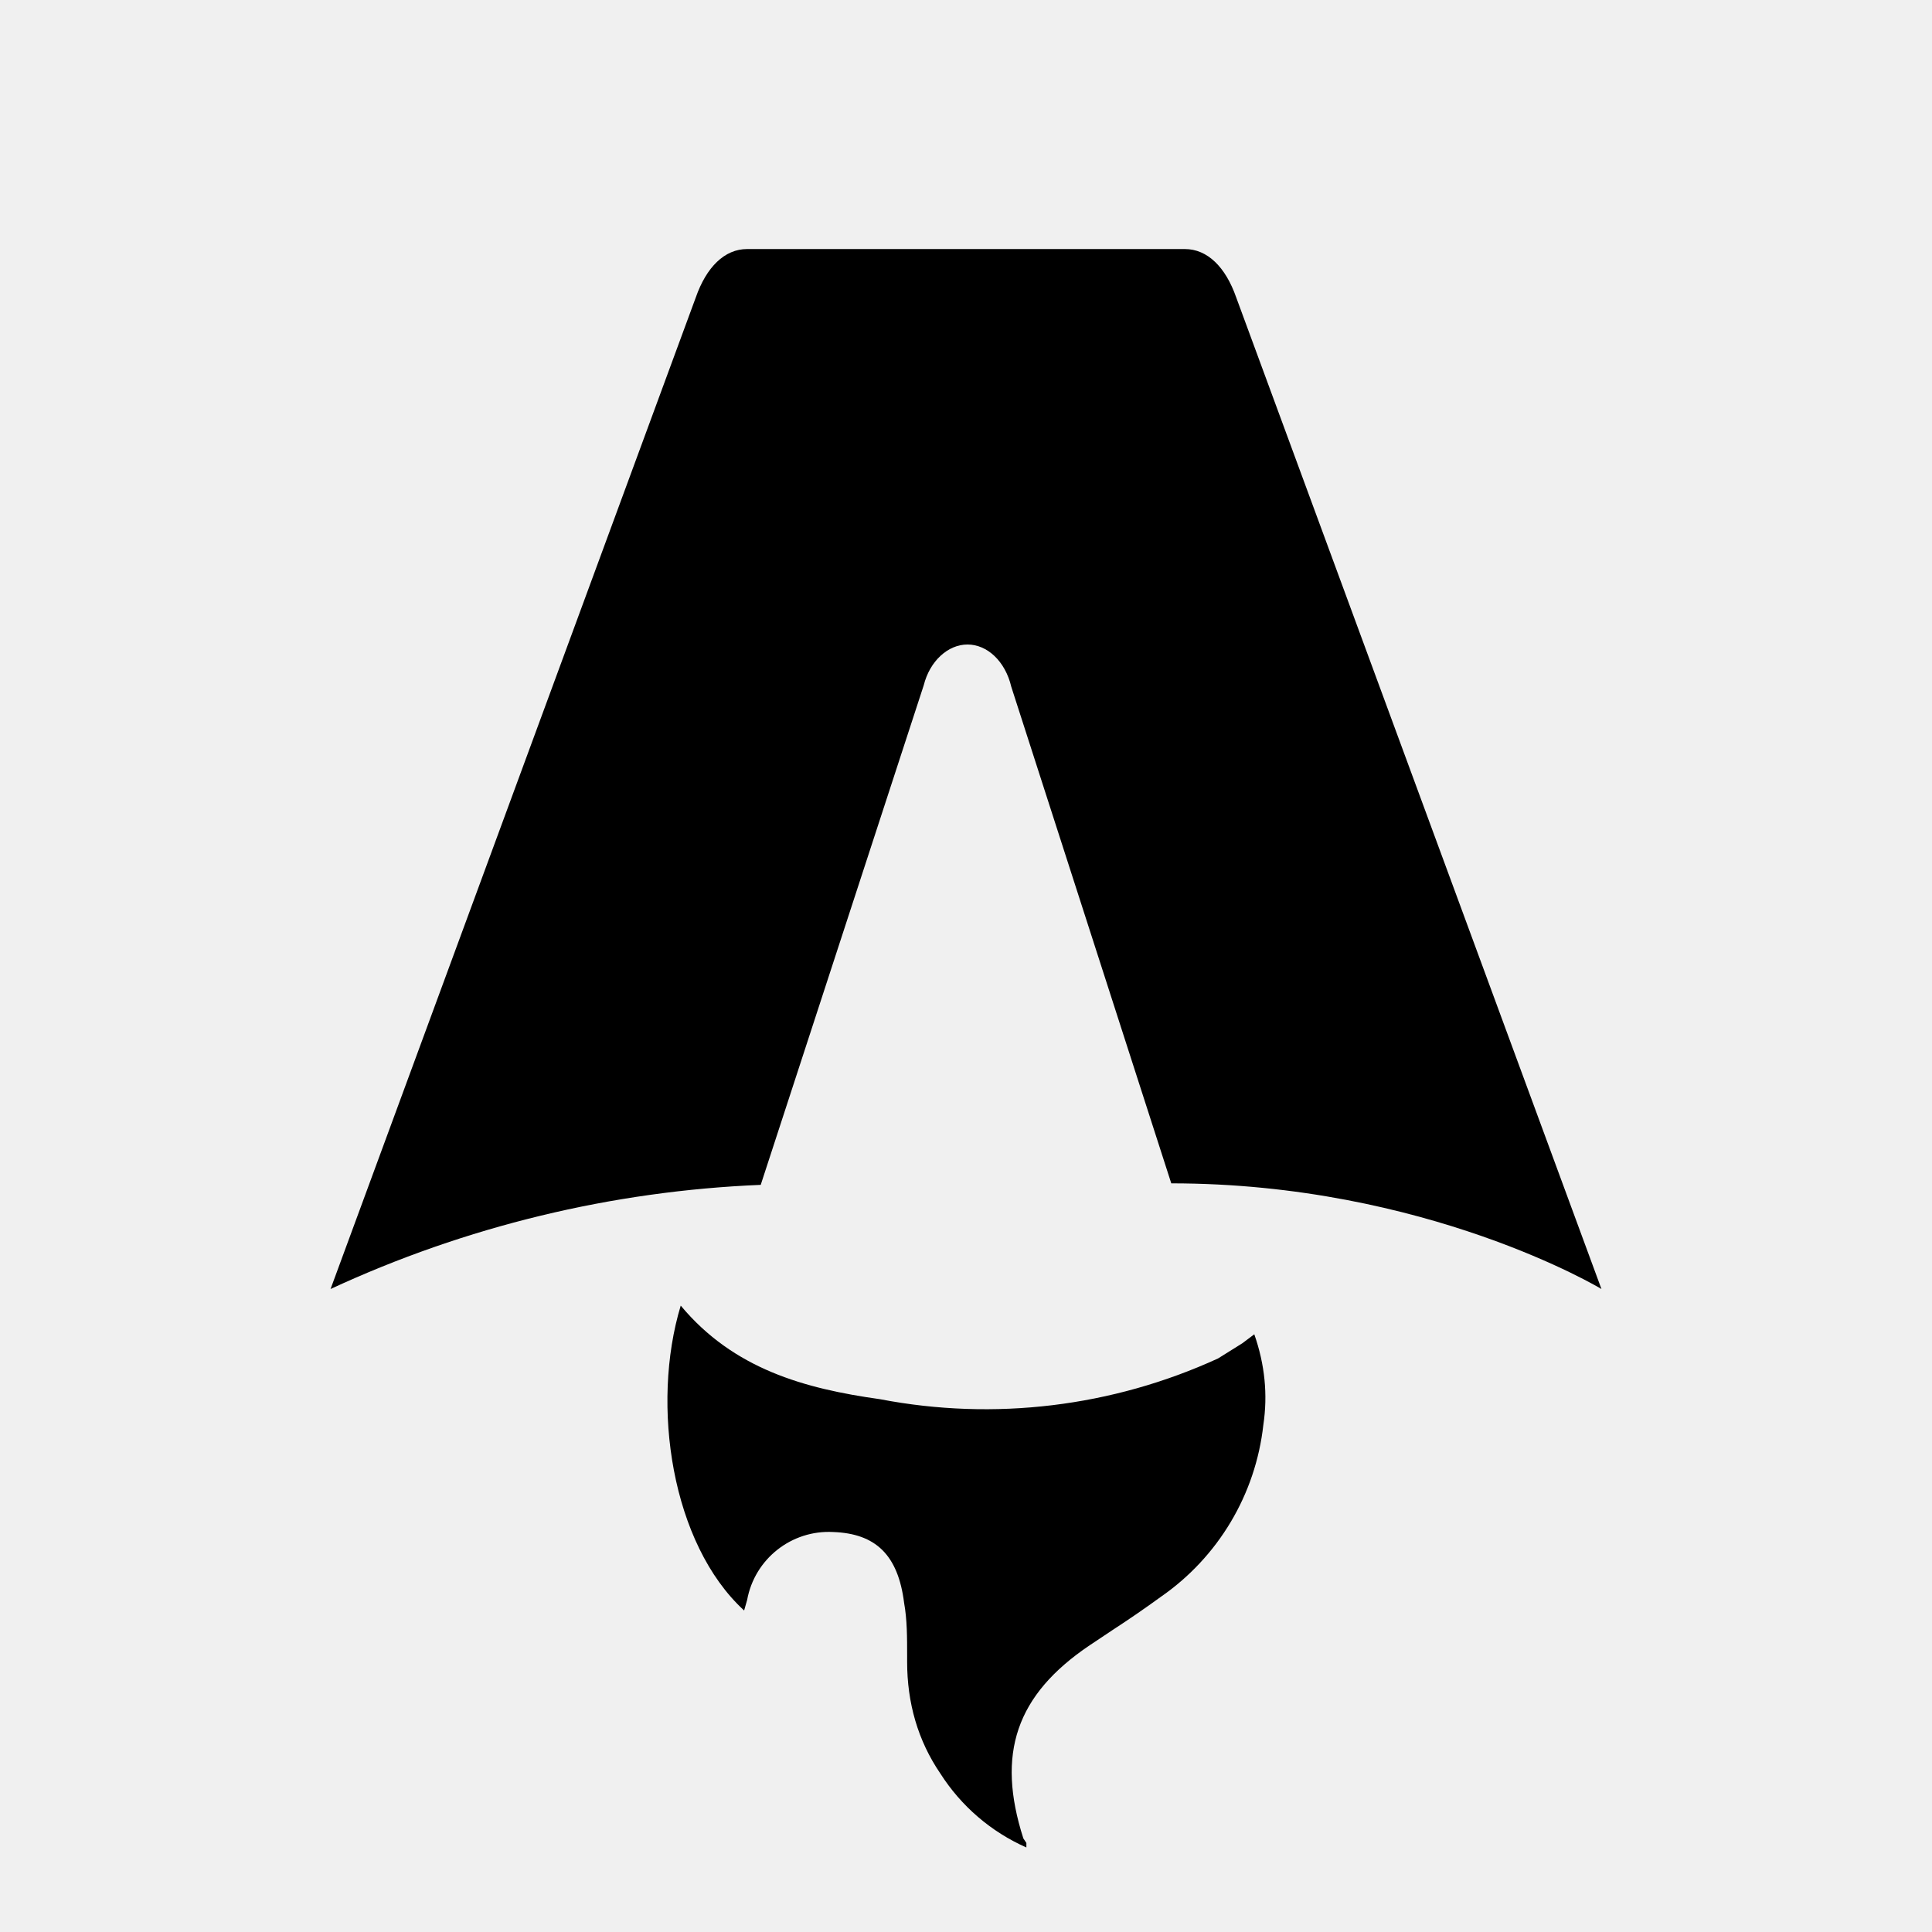
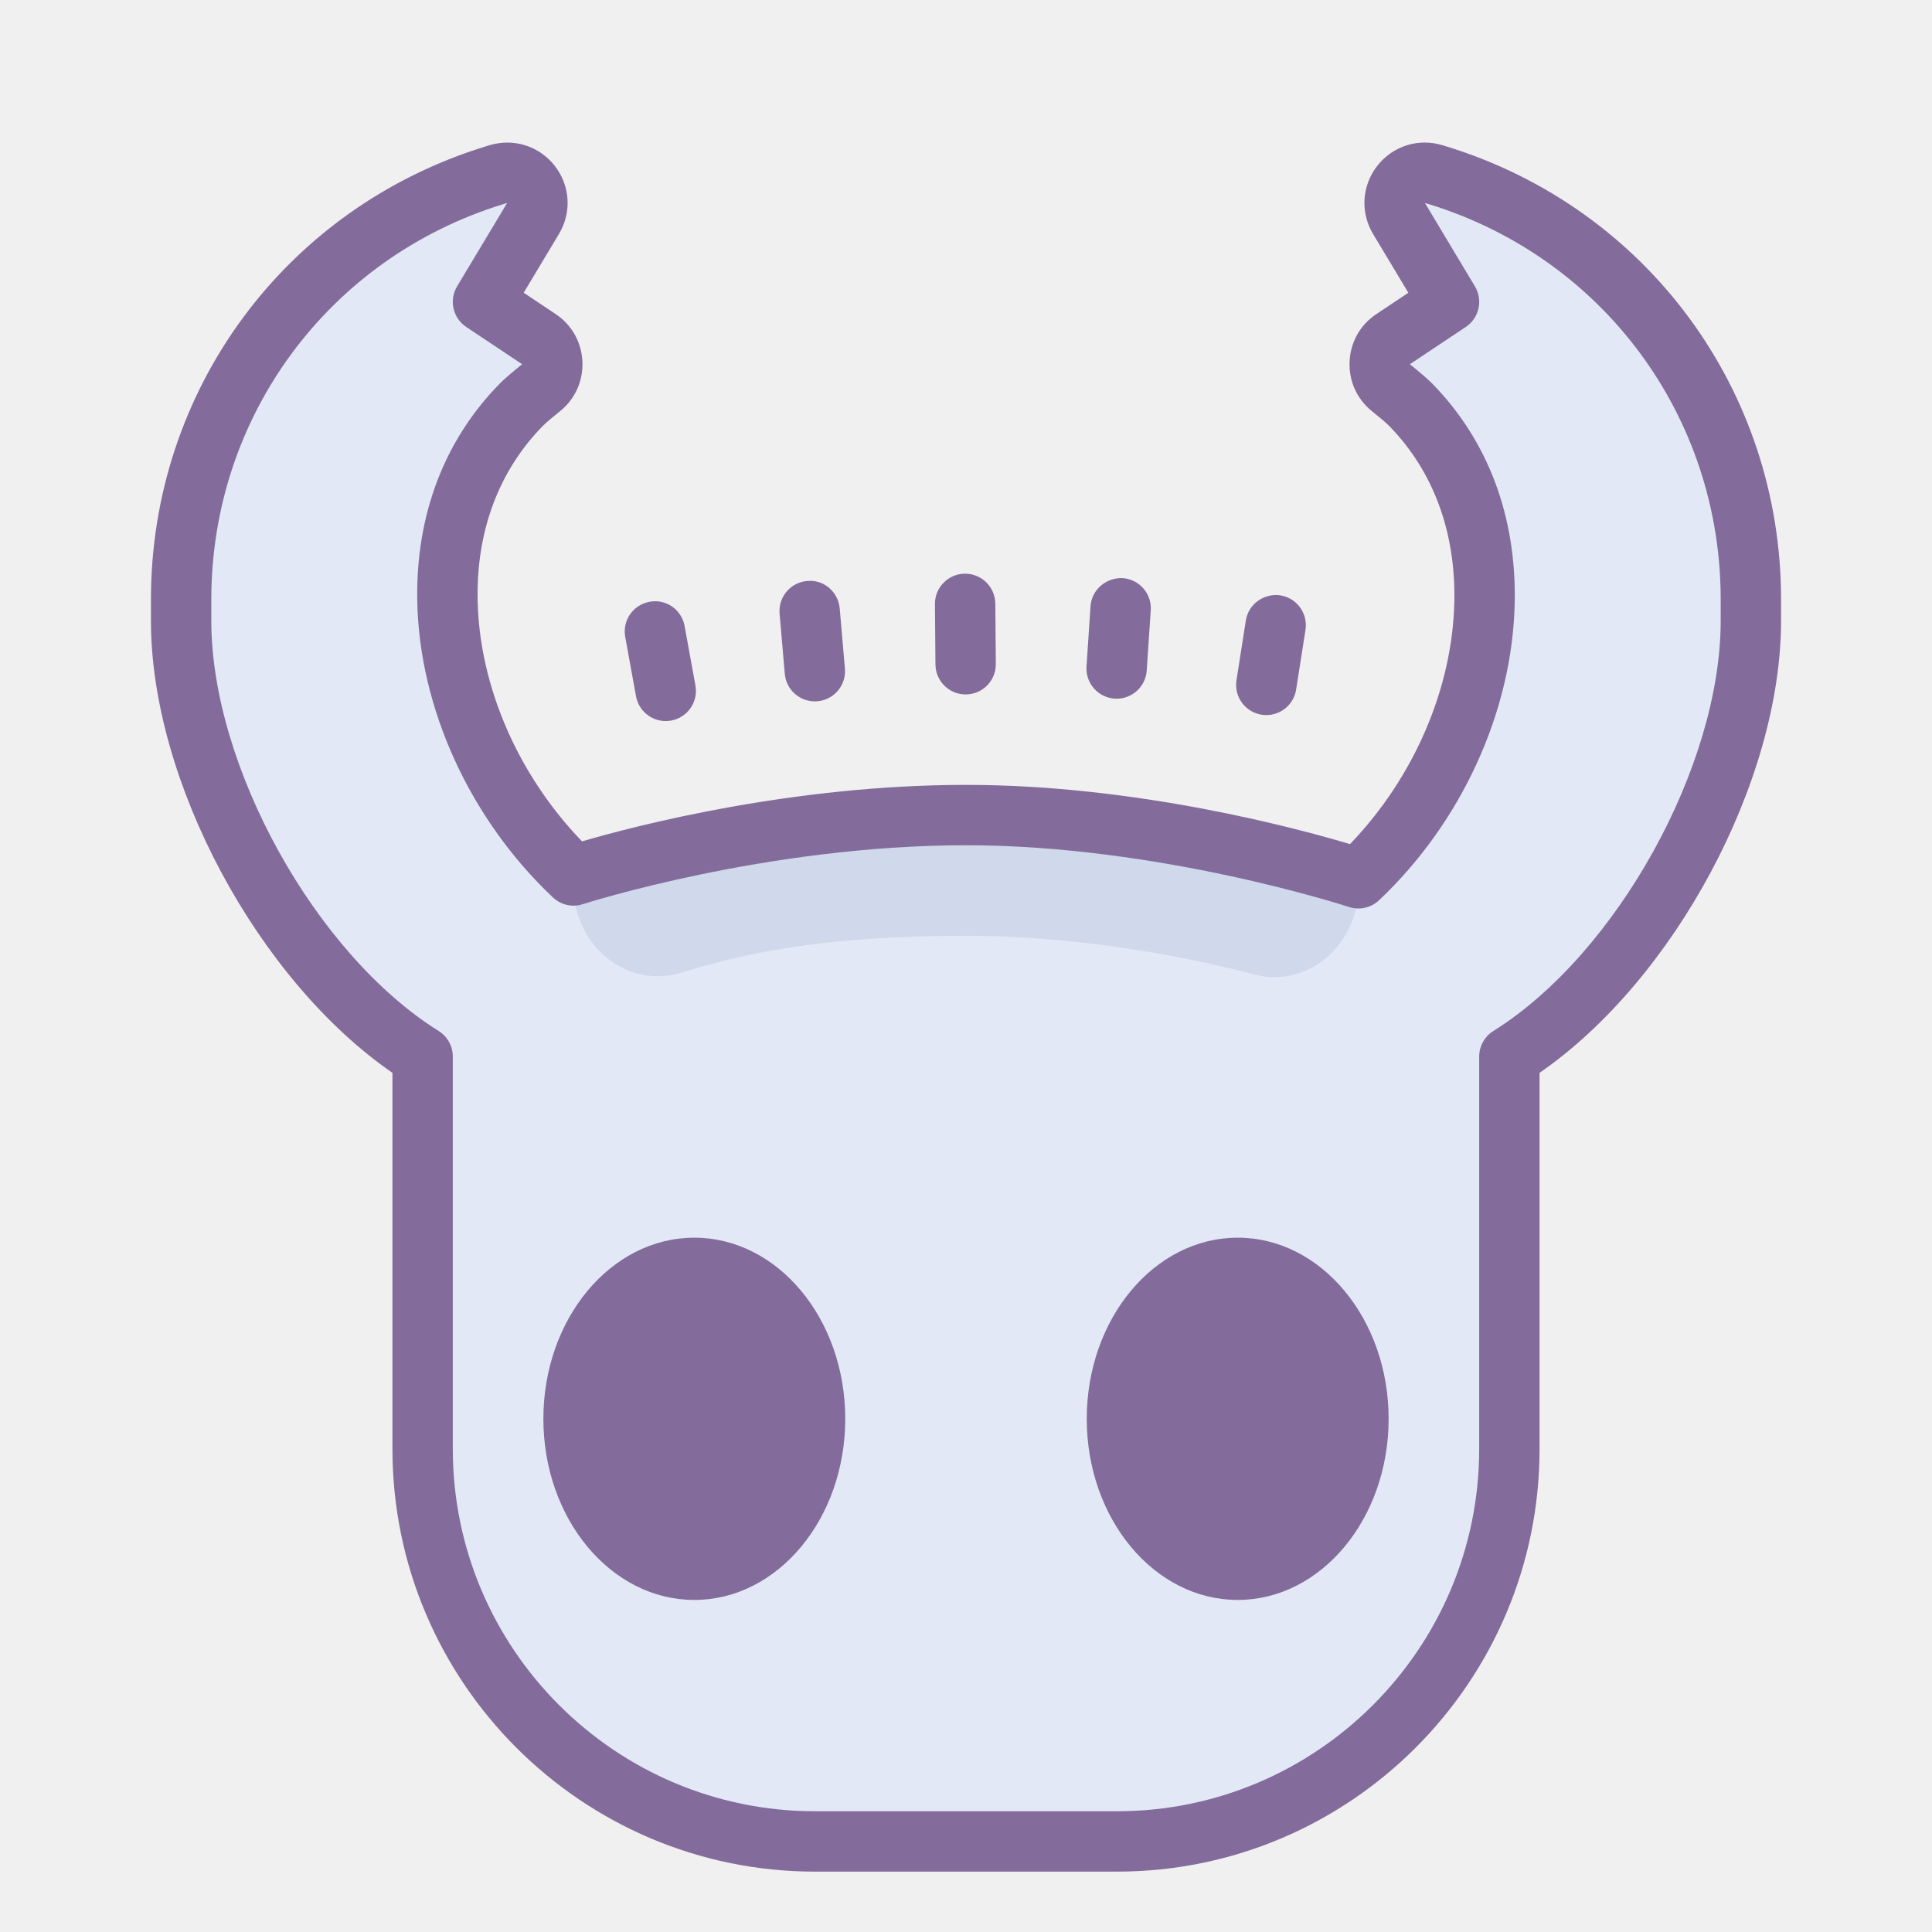
- <svg xmlns="http://www.w3.org/2000/svg" fill="none" viewBox="0 0 128 128">
-   <path d="M50.4 78.5a75.1 75.1 0 0 0-28.5 6.9l24.2-65.7c.7-2 1.9-3.2 3.4-3.2h29c1.5 0 2.7 1.2 3.4 3.2l24.2 65.7s-11.6-7-28.5-7L67 45.5c-.4-1.7-1.6-2.8-2.9-2.8-1.3 0-2.5 1.1-2.9 2.7L50.4 78.5Zm-1.1 28.2Zm-4.2-20.2c-2 6.6-.6 15.8 4.2 20.2a17.5 17.5 0 0 1 .2-.7 5.5 5.5 0 0 1 5.7-4.5c2.8.1 4.3 1.5 4.7 4.7.2 1.1.2 2.3.2 3.5v.4c0 2.7.7 5.2 2.2 7.4a13 13 0 0 0 5.7 4.9v-.3l-.2-.3c-1.8-5.6-.5-9.5 4.4-12.8l1.5-1a73 73 0 0 0 3.2-2.2 16 16 0 0 0 6.8-11.4c.3-2 .1-4-.6-6l-.8.6-1.6 1a37 37 0 0 1-22.4 2.7c-5-.7-9.7-2-13.2-6.2Z" />
-   <style>
-         path { fill: #000; }
-         @media (prefers-color-scheme: dark) {
-             path { fill: #FFF; }
-         }
-     </style>
+ <svg xmlns="http://www.w3.org/2000/svg" viewBox="0 0 64 64" width="64px" height="64px">
+   <path fill="#e3e8f6" d="M47.626,5.808L47.626,5.808c-0.923-0.284-1.709,0.72-1.212,1.548L48,10l-3,2l0.62,0.451 c5.394,3.923,3.898,11.782-0.952,16.361l0,0c0,0-5.824-1.812-12.668-1.812s-9.729,0.975-12.67,1.814l0.001-0.002L17.8,27.281 C13.212,22.693,13.752,15.816,19,12l0,0l-3-2l1.587-2.644c0.497-0.828-0.29-1.832-1.212-1.548l0,0C10.208,7.705,6,13.403,6,19.854 v0.711C6,25.755,9.6,32.25,14,35l0,0v13c0,7.18,5.82,13,13,13h10c7.18,0,13-5.82,13-13V35l0,0c4.4-2.75,8-9.245,8-14.434v-0.711 C58,13.403,53.792,7.705,47.626,5.808z" />
+   <path fill="#d0d8ec" d="M44.928,30.07c-0.316,1.38-1.458,2.3-2.712,2.3c-0.214,0-0.436-0.03-0.659-0.09 C39.728,31.8,36.05,31,32,31c-4.96,0-7.486,0.63-9.473,1.23c-1.477,0.44-3.018-0.49-3.427-2.09c-0.139-0.55-0.13-1.11,0.009-1.63 C19.453,28.97,25.648,27,32,27c3.176,0,6.12,0.45,8.266,0.9c2.145,0.46,4.272,1.08,4.625,0.62 C45.031,29.01,45.049,29.54,44.928,30.07z" />
+   <ellipse cx="23" cy="47" fill="#836c9b" rx="5" ry="6" />
+   <ellipse cx="41" cy="47" fill="#836c9b" rx="5" ry="6" />
+   <path fill="#836c9b" d="M41.949,23.688c-0.052,0-0.104-0.004-0.156-0.012c-0.546-0.086-0.919-0.598-0.833-1.144l0.31-1.977 c0.085-0.546,0.602-0.913,1.143-0.833c0.546,0.086,0.919,0.598,0.833,1.144l-0.31,1.977C42.858,23.337,42.433,23.688,41.949,23.688z" />
+   <path fill="#836c9b" d="M36.99,23.145c-0.022,0-0.045-0.001-0.067-0.002c-0.551-0.037-0.968-0.514-0.931-1.064l0.133-1.996 c0.037-0.551,0.519-0.956,1.064-0.932c0.551,0.037,0.968,0.514,0.931,1.064l-0.133,1.996C37.952,22.739,37.512,23.145,36.99,23.145z" />
+   <path fill="#836c9b" d="M31.988,23.004c-0.548,0-0.995-0.442-1-0.991l-0.017-2c-0.005-0.553,0.439-1.004,0.991-1.009 c0.003,0,0.006,0,0.009,0c0.548,0,0.995,0.442,1,0.991l0.017,2c0.005,0.553-0.439,1.004-0.992,1.009 C31.994,23.004,31.991,23.004,31.988,23.004z" />
+   <path fill="#836c9b" d="M26.992,23.234c-0.514,0-0.95-0.393-0.995-0.914l-0.172-1.992c-0.048-0.55,0.36-1.035,0.91-1.082 c0.55-0.059,1.034,0.359,1.082,0.91l0.172,1.992c0.048,0.55-0.36,1.035-0.91,1.082C27.05,23.233,27.021,23.234,26.992,23.234z" />
+   <path fill="#836c9b" d="M22.052,23.886c-0.474,0-0.895-0.338-0.983-0.821l-0.358-1.968c-0.099-0.543,0.261-1.063,0.805-1.162 c0.549-0.105,1.064,0.261,1.163,0.805l0.358,1.968c0.099,0.543-0.261,1.063-0.805,1.162C22.171,23.881,22.111,23.886,22.052,23.886z" />
+   <path fill="#836c9b" d="M37,62H27c-7.72,0-14-6.28-14-14V35.539c-4.453-3.071-8-9.651-8-14.974v-0.711 C5,12.92,9.453,6.892,16.081,4.852l0.134-0.041c0.796-0.241,1.645,0.023,2.16,0.68s0.57,1.545,0.14,2.262l-1.167,1.944l1.057,0.705 c0.535,0.356,0.858,0.93,0.888,1.572c0.029,0.644-0.241,1.244-0.741,1.648c-0.238,0.192-0.458,0.372-0.56,0.477 c-1.462,1.485-2.212,3.479-2.17,5.767c0.052,2.854,1.335,5.806,3.458,8.005C21,27.368,26.223,26,32,26 c5.644,0,10.972,1.439,12.72,1.962c2.12-2.201,3.402-5.169,3.457-8.05c0.043-2.313-0.707-4.323-2.169-5.813 c-0.103-0.104-0.322-0.284-0.56-0.477c-0.501-0.405-0.771-1.005-0.741-1.648c0.029-0.642,0.353-1.215,0.888-1.571l1.058-0.705 l-1.167-1.945c-0.43-0.717-0.375-1.604,0.14-2.262c0.515-0.657,1.362-0.924,2.163-0.679l0.129,0.039 c0.001,0.001,0.002,0.001,0.002,0.001C54.547,6.892,59,12.92,59,19.854v0.711c0,5.322-3.547,11.902-8,14.974V48 C51,55.72,44.72,62,37,62z M16.8,6.723l-0.134,0.042C10.886,8.543,7,13.804,7,19.854v0.711c0,4.813,3.448,11.035,7.53,13.587 C14.822,34.335,15,34.655,15,35v13c0,6.617,5.383,12,12,12h10c6.617,0,12-5.383,12-12V35c0-0.345,0.178-0.665,0.47-0.848 C53.552,31.601,57,25.379,57,20.565v-0.711c0-6.051-3.885-11.311-9.667-13.091l-0.13-0.039l1.655,2.761 c0.275,0.458,0.142,1.051-0.303,1.347l-1.851,1.234c0.314,0.252,0.598,0.496,0.732,0.632c1.847,1.881,2.795,4.389,2.741,7.251 c-0.067,3.588-1.747,7.279-4.493,9.872c-0.269,0.254-0.653,0.338-1,0.223C44.621,30.023,38.417,28,32,28 c-6.596,0-12.631,1.932-12.691,1.951c-0.348,0.115-0.729,0.027-0.995-0.224c-2.748-2.595-4.427-6.268-4.492-9.825 c-0.052-2.838,0.896-5.33,2.743-7.205c0.132-0.135,0.417-0.379,0.73-0.632l-1.85-1.233c-0.444-0.296-0.578-0.889-0.303-1.347 L16.8,6.723z" />
</svg>
